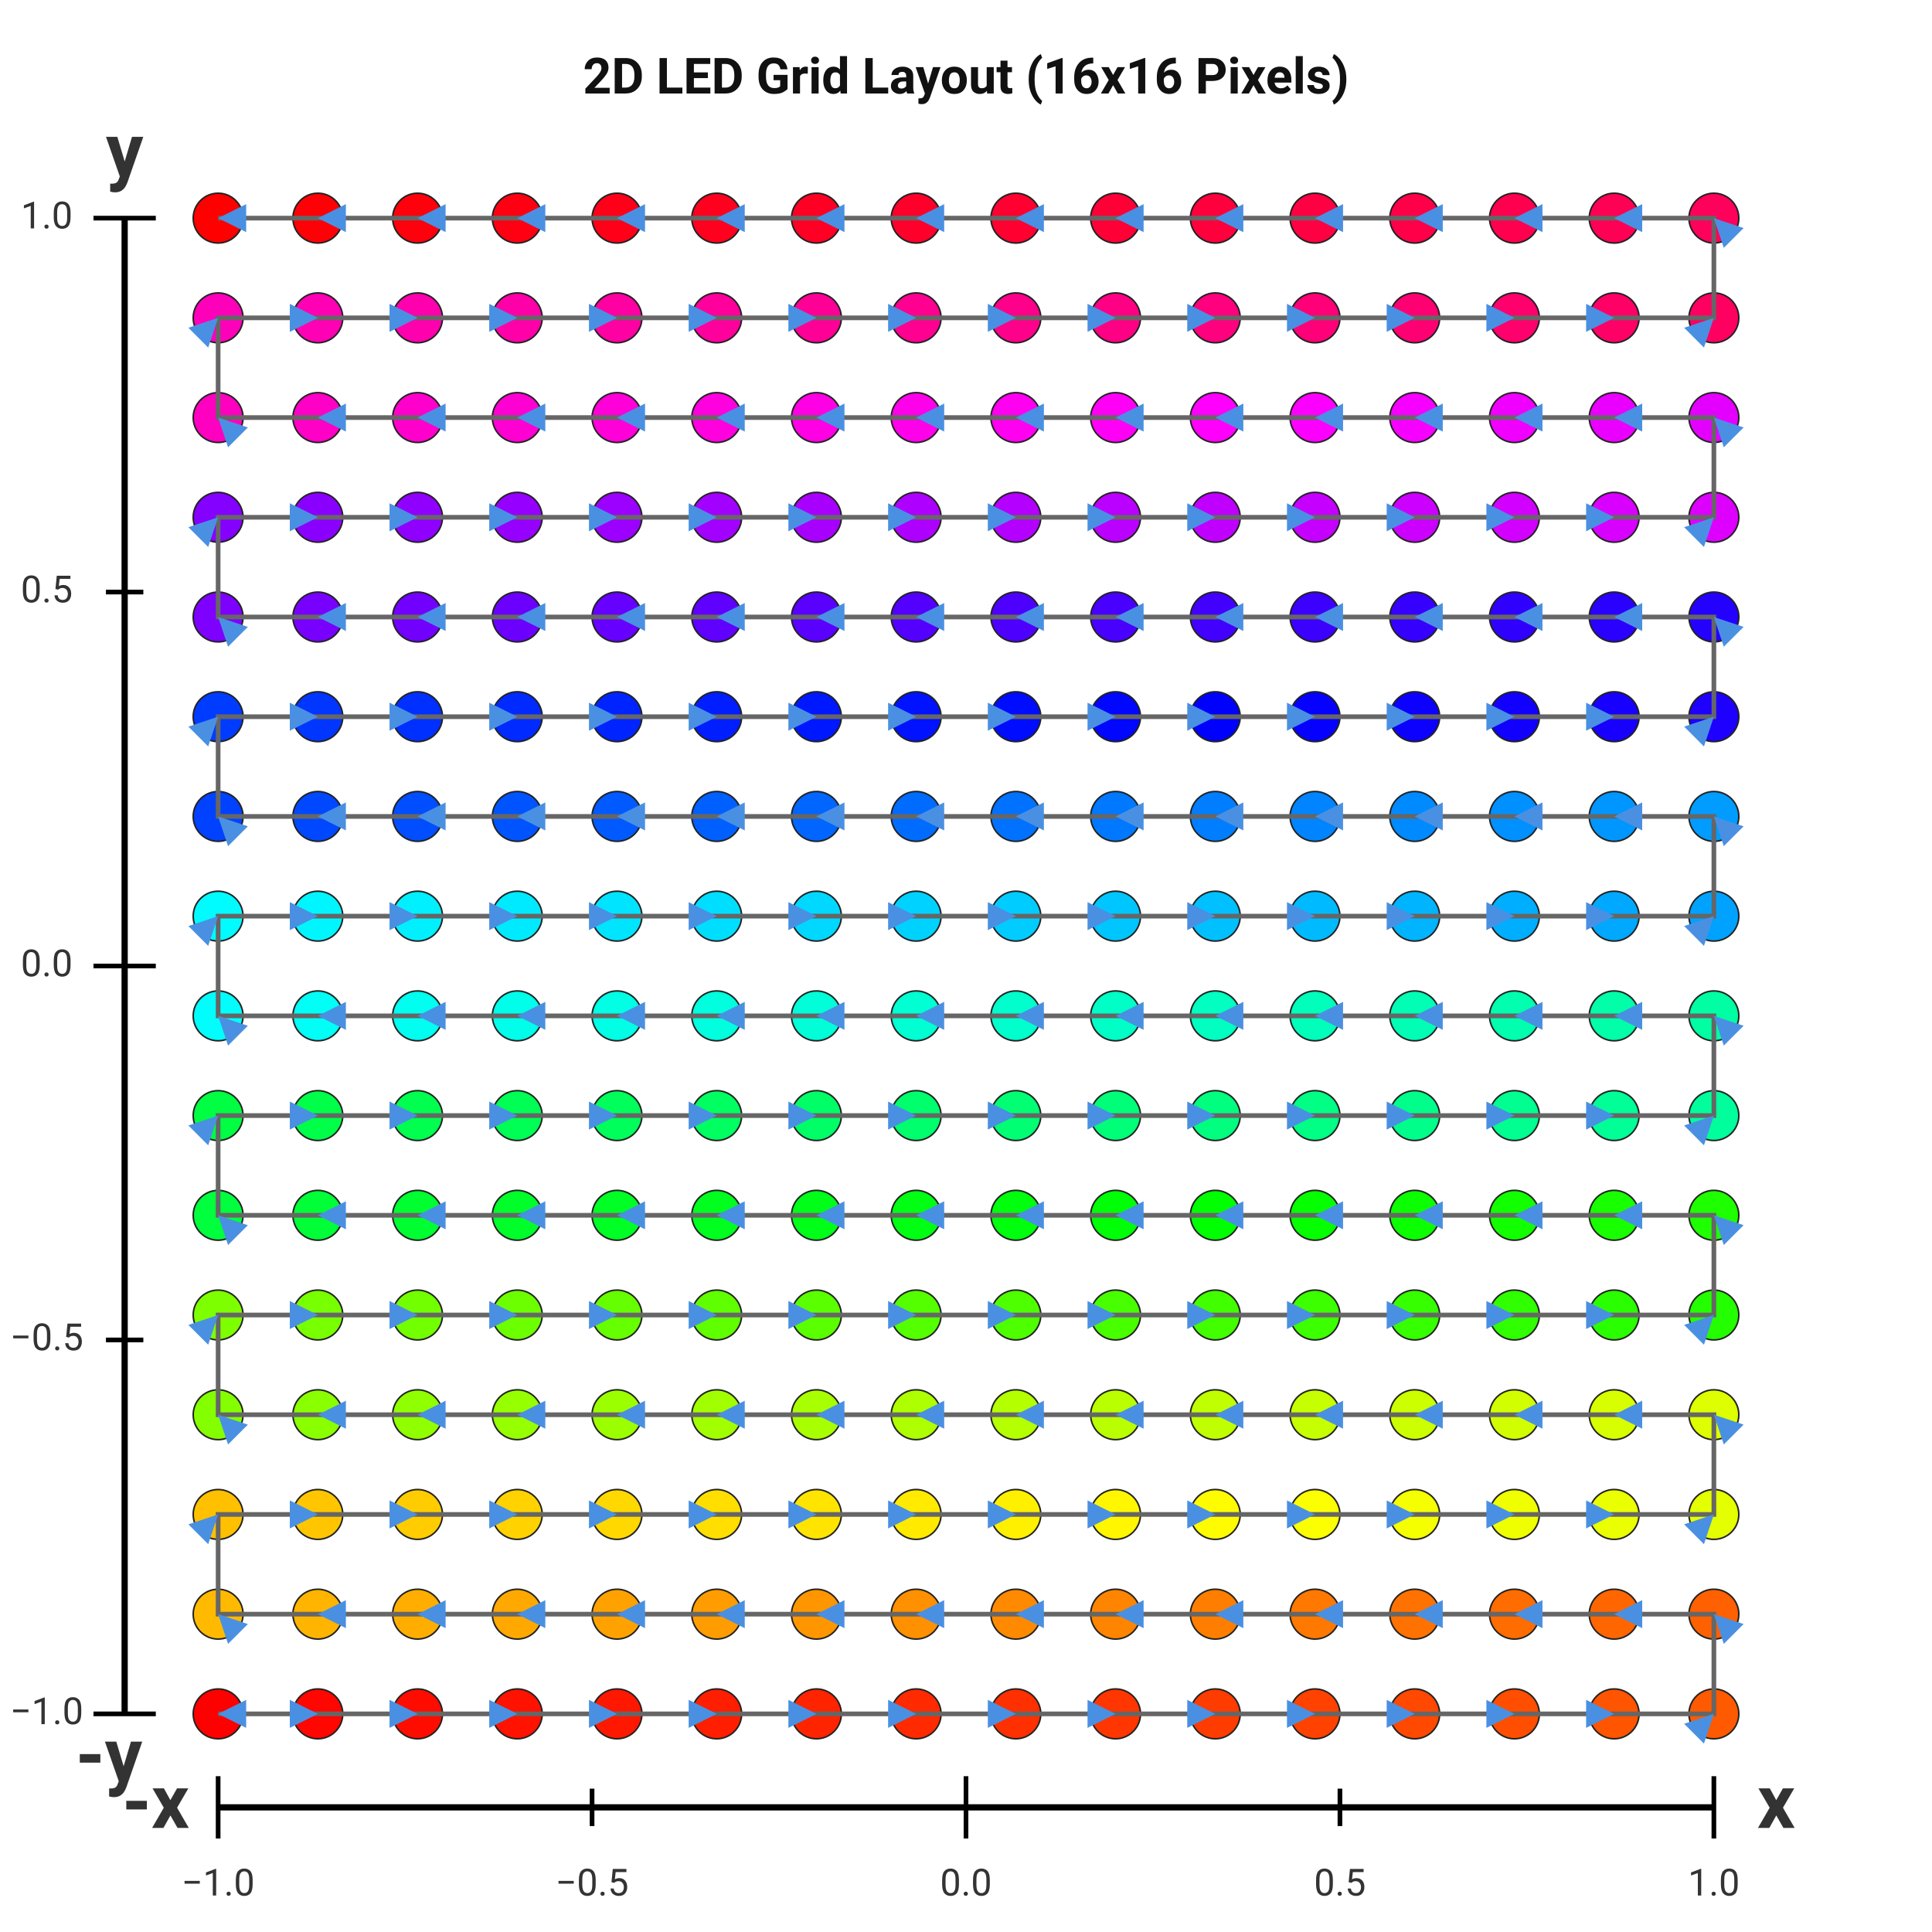
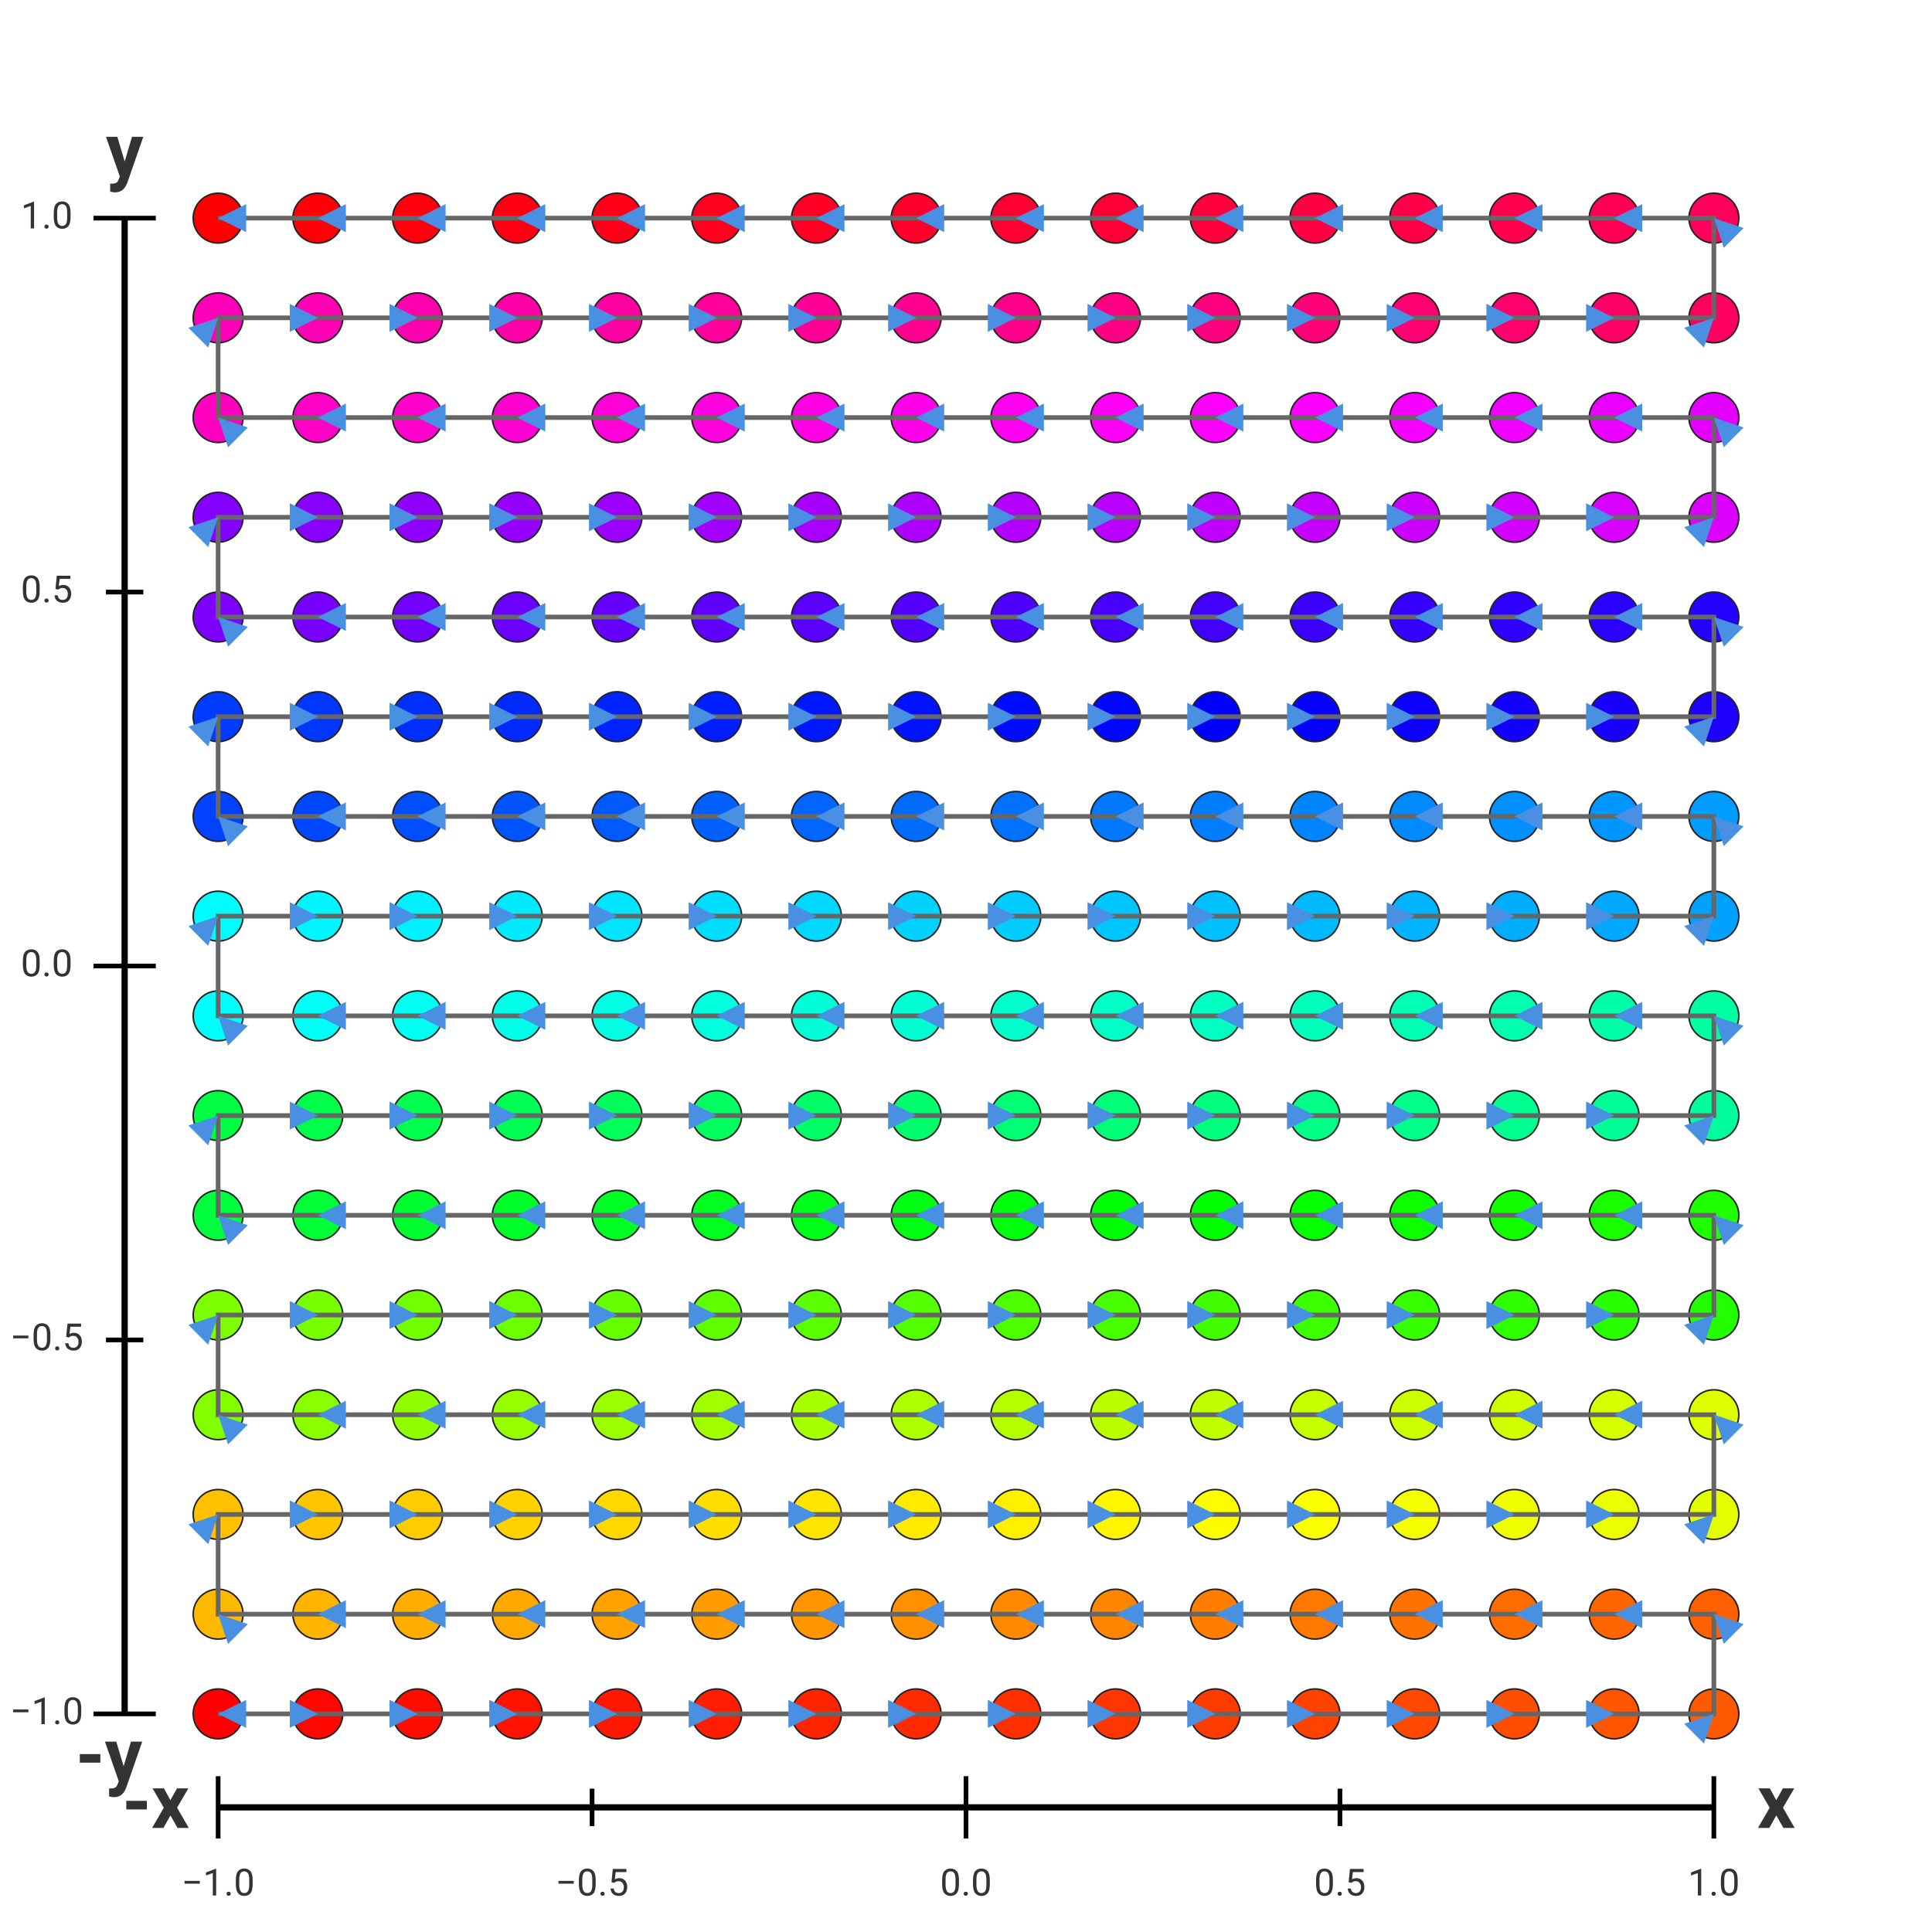
<svg xmlns="http://www.w3.org/2000/svg" width="100%" height="100%" viewBox="0 0 620 620" preserveAspectRatio="xMidYMid meet">
  <style>
    .title-text {
      font-family: -apple-system, system-ui, BlinkMacSystemFont, Roboto, Arial, sans-serif;
      font-size: 16px;
      text-anchor: middle;
      font-weight: bold;
      fill: #111;
    }
    .tick-line {
      stroke: black;
      stroke-width: 1.5;
    }
    .tick-text {
      font-family: -apple-system, system-ui, BlinkMacSystemFont, Roboto, Arial, sans-serif;
      font-size: 12px;
      text-anchor: middle;
      dominant-baseline: middle;
      fill: #333;
    }
    .axis-line {
      stroke: black;
      stroke-width: 2;
    }
    .axis-text {
      font-family: -apple-system, system-ui, BlinkMacSystemFont, Roboto, Arial, sans-serif;
      font-size: 24px;
      text-anchor: middle;
      font-weight: bold;
      dominant-baseline: middle;
      fill: #333;
    }
    .pixel {
      stroke: #222;
      stroke-width: 0.5;
    }
  </style>
  <defs>
    <marker id="seqArrow" viewBox="0 0 10 10" refX="10" refY="5" markerWidth="8" markerHeight="6" orient="auto-start-reverse">
      <path d="M 0 0 L 10 5 L 0 10 z" fill="#4A90E2" />
    </marker>
  </defs>
-   <text x="310" y="30" class="title-text">
-     2D LED Grid Layout (16x16 Pixels)
-   </text>
  <g id="x-axis">
    <line x1="70" y1="580" x2="550" y2="580" class="axis-line" />
    <line x1="70" y1="570" x2="70" y2="590" class="tick-line" />
    <text x="70" y="605" class="tick-text">−1.0</text>
    <line x1="190" y1="574" x2="190" y2="586" class="tick-line" />
    <text x="190" y="605" class="tick-text">−0.5</text>
    <line x1="310" y1="570" x2="310" y2="590" class="tick-line" />
    <text x="310" y="605" class="tick-text">0.0</text>
    <line x1="430" y1="574" x2="430" y2="586" class="tick-line" />
    <text x="430" y="605" class="tick-text">0.5</text>
    <line x1="550" y1="570" x2="550" y2="590" class="tick-line" />
    <text x="550" y="605" class="tick-text">1.0</text>
    <text x="50" y="580" class="axis-text" text-anchor="middle">-x</text>
    <text x="570" y="580" class="axis-text" text-anchor="middle">x</text>
  </g>
  <g id="y-axis">
    <line x1="40" y1="70" x2="40" y2="550" class="axis-line" />
    <line x1="30" y1="70" x2="50" y2="70" class="tick-line" />
    <text x="15" y="70" class="tick-text" text-anchor="end">1.0</text>
    <line x1="34" y1="190" x2="46" y2="190" class="tick-line" />
    <text x="15" y="190" class="tick-text" text-anchor="end">0.5</text>
    <line x1="30" y1="310" x2="50" y2="310" class="tick-line" />
    <text x="15" y="310" class="tick-text" text-anchor="end">0.0</text>
    <line x1="34" y1="430" x2="46" y2="430" class="tick-line" />
    <text x="15" y="430" class="tick-text" text-anchor="end">−0.5</text>
    <line x1="30" y1="550" x2="50" y2="550" class="tick-line" />
    <text x="15" y="550" class="tick-text" text-anchor="end">−1.0</text>
    <text x="40" y="50" class="axis-text" text-anchor="middle">y</text>
    <text x="35" y="565" class="axis-text" text-anchor="middle">-y</text>
  </g>
  <g id="led-pixels">
    <circle cx="70.00" cy="550.00" r="8" class="pixel" style="fill: hsl(0.00, 100%, 50%);" />
    <circle cx="102.00" cy="550.00" r="8" class="pixel" style="fill: hsl(1.41, 100%, 50%);" />
    <circle cx="134.00" cy="550.00" r="8" class="pixel" style="fill: hsl(2.82, 100%, 50%);" />
    <circle cx="166.00" cy="550.00" r="8" class="pixel" style="fill: hsl(4.24, 100%, 50%);" />
    <circle cx="198.00" cy="550.00" r="8" class="pixel" style="fill: hsl(5.65, 100%, 50%);" />
    <circle cx="230.00" cy="550.00" r="8" class="pixel" style="fill: hsl(7.06, 100%, 50%);" />
    <circle cx="262.00" cy="550.00" r="8" class="pixel" style="fill: hsl(8.47, 100%, 50%);" />
    <circle cx="294.00" cy="550.00" r="8" class="pixel" style="fill: hsl(9.88, 100%, 50%);" />
    <circle cx="326.00" cy="550.00" r="8" class="pixel" style="fill: hsl(11.29, 100%, 50%);" />
    <circle cx="358.00" cy="550.00" r="8" class="pixel" style="fill: hsl(12.71, 100%, 50%);" />
    <circle cx="390.00" cy="550.00" r="8" class="pixel" style="fill: hsl(14.12, 100%, 50%);" />
    <circle cx="422.00" cy="550.00" r="8" class="pixel" style="fill: hsl(15.53, 100%, 50%);" />
    <circle cx="454.00" cy="550.00" r="8" class="pixel" style="fill: hsl(16.94, 100%, 50%);" />
    <circle cx="486.00" cy="550.00" r="8" class="pixel" style="fill: hsl(18.35, 100%, 50%);" />
    <circle cx="518.00" cy="550.00" r="8" class="pixel" style="fill: hsl(19.76, 100%, 50%);" />
    <circle cx="550.00" cy="550.00" r="8" class="pixel" style="fill: hsl(21.18, 100%, 50%);" />
    <circle cx="550.00" cy="518.00" r="8" class="pixel" style="fill: hsl(22.59, 100%, 50%);" />
    <circle cx="518.00" cy="518.00" r="8" class="pixel" style="fill: hsl(24.00, 100%, 50%);" />
    <circle cx="486.00" cy="518.00" r="8" class="pixel" style="fill: hsl(25.41, 100%, 50%);" />
    <circle cx="454.00" cy="518.00" r="8" class="pixel" style="fill: hsl(26.82, 100%, 50%);" />
    <circle cx="422.00" cy="518.00" r="8" class="pixel" style="fill: hsl(28.24, 100%, 50%);" />
    <circle cx="390.00" cy="518.00" r="8" class="pixel" style="fill: hsl(29.65, 100%, 50%);" />
    <circle cx="358.00" cy="518.00" r="8" class="pixel" style="fill: hsl(31.06, 100%, 50%);" />
    <circle cx="326.00" cy="518.00" r="8" class="pixel" style="fill: hsl(32.47, 100%, 50%);" />
    <circle cx="294.00" cy="518.00" r="8" class="pixel" style="fill: hsl(33.88, 100%, 50%);" />
    <circle cx="262.00" cy="518.00" r="8" class="pixel" style="fill: hsl(35.29, 100%, 50%);" />
    <circle cx="230.00" cy="518.00" r="8" class="pixel" style="fill: hsl(36.71, 100%, 50%);" />
    <circle cx="198.00" cy="518.00" r="8" class="pixel" style="fill: hsl(38.12, 100%, 50%);" />
    <circle cx="166.00" cy="518.00" r="8" class="pixel" style="fill: hsl(39.53, 100%, 50%);" />
    <circle cx="134.00" cy="518.00" r="8" class="pixel" style="fill: hsl(40.94, 100%, 50%);" />
    <circle cx="102.00" cy="518.00" r="8" class="pixel" style="fill: hsl(42.35, 100%, 50%);" />
    <circle cx="70.00" cy="518.00" r="8" class="pixel" style="fill: hsl(43.76, 100%, 50%);" />
    <circle cx="70.00" cy="486.00" r="8" class="pixel" style="fill: hsl(45.18, 100%, 50%);" />
    <circle cx="102.00" cy="486.00" r="8" class="pixel" style="fill: hsl(46.59, 100%, 50%);" />
    <circle cx="134.00" cy="486.00" r="8" class="pixel" style="fill: hsl(48.00, 100%, 50%);" />
    <circle cx="166.00" cy="486.00" r="8" class="pixel" style="fill: hsl(49.41, 100%, 50%);" />
    <circle cx="198.00" cy="486.00" r="8" class="pixel" style="fill: hsl(50.82, 100%, 50%);" />
    <circle cx="230.00" cy="486.00" r="8" class="pixel" style="fill: hsl(52.24, 100%, 50%);" />
    <circle cx="262.00" cy="486.00" r="8" class="pixel" style="fill: hsl(53.65, 100%, 50%);" />
    <circle cx="294.00" cy="486.00" r="8" class="pixel" style="fill: hsl(55.06, 100%, 50%);" />
    <circle cx="326.00" cy="486.00" r="8" class="pixel" style="fill: hsl(56.47, 100%, 50%);" />
    <circle cx="358.00" cy="486.00" r="8" class="pixel" style="fill: hsl(57.88, 100%, 50%);" />
    <circle cx="390.00" cy="486.00" r="8" class="pixel" style="fill: hsl(59.29, 100%, 50%);" />
    <circle cx="422.00" cy="486.00" r="8" class="pixel" style="fill: hsl(60.71, 100%, 50%);" />
    <circle cx="454.00" cy="486.00" r="8" class="pixel" style="fill: hsl(62.12, 100%, 50%);" />
    <circle cx="486.00" cy="486.00" r="8" class="pixel" style="fill: hsl(63.53, 100%, 50%);" />
    <circle cx="518.00" cy="486.00" r="8" class="pixel" style="fill: hsl(64.94, 100%, 50%);" />
    <circle cx="550.00" cy="486.00" r="8" class="pixel" style="fill: hsl(66.35, 100%, 50%);" />
    <circle cx="550.00" cy="454.00" r="8" class="pixel" style="fill: hsl(67.76, 100%, 50%);" />
    <circle cx="518.00" cy="454.00" r="8" class="pixel" style="fill: hsl(69.18, 100%, 50%);" />
    <circle cx="486.00" cy="454.00" r="8" class="pixel" style="fill: hsl(70.59, 100%, 50%);" />
    <circle cx="454.00" cy="454.00" r="8" class="pixel" style="fill: hsl(72.00, 100%, 50%);" />
    <circle cx="422.00" cy="454.00" r="8" class="pixel" style="fill: hsl(73.41, 100%, 50%);" />
    <circle cx="390.00" cy="454.00" r="8" class="pixel" style="fill: hsl(74.82, 100%, 50%);" />
    <circle cx="358.00" cy="454.00" r="8" class="pixel" style="fill: hsl(76.24, 100%, 50%);" />
    <circle cx="326.00" cy="454.00" r="8" class="pixel" style="fill: hsl(77.65, 100%, 50%);" />
    <circle cx="294.00" cy="454.00" r="8" class="pixel" style="fill: hsl(79.06, 100%, 50%);" />
    <circle cx="262.00" cy="454.00" r="8" class="pixel" style="fill: hsl(80.47, 100%, 50%);" />
    <circle cx="230.00" cy="454.00" r="8" class="pixel" style="fill: hsl(81.88, 100%, 50%);" />
    <circle cx="198.00" cy="454.00" r="8" class="pixel" style="fill: hsl(83.29, 100%, 50%);" />
    <circle cx="166.00" cy="454.00" r="8" class="pixel" style="fill: hsl(84.71, 100%, 50%);" />
    <circle cx="134.00" cy="454.00" r="8" class="pixel" style="fill: hsl(86.12, 100%, 50%);" />
    <circle cx="102.00" cy="454.00" r="8" class="pixel" style="fill: hsl(87.53, 100%, 50%);" />
    <circle cx="70.00" cy="454.00" r="8" class="pixel" style="fill: hsl(88.94, 100%, 50%);" />
    <circle cx="70.00" cy="422.00" r="8" class="pixel" style="fill: hsl(90.35, 100%, 50%);" />
    <circle cx="102.00" cy="422.00" r="8" class="pixel" style="fill: hsl(91.76, 100%, 50%);" />
    <circle cx="134.00" cy="422.00" r="8" class="pixel" style="fill: hsl(93.18, 100%, 50%);" />
    <circle cx="166.00" cy="422.00" r="8" class="pixel" style="fill: hsl(94.59, 100%, 50%);" />
    <circle cx="198.00" cy="422.00" r="8" class="pixel" style="fill: hsl(96.00, 100%, 50%);" />
    <circle cx="230.00" cy="422.00" r="8" class="pixel" style="fill: hsl(97.41, 100%, 50%);" />
    <circle cx="262.00" cy="422.00" r="8" class="pixel" style="fill: hsl(98.82, 100%, 50%);" />
    <circle cx="294.00" cy="422.00" r="8" class="pixel" style="fill: hsl(100.24, 100%, 50%);" />
    <circle cx="326.00" cy="422.00" r="8" class="pixel" style="fill: hsl(101.65, 100%, 50%);" />
    <circle cx="358.00" cy="422.00" r="8" class="pixel" style="fill: hsl(103.06, 100%, 50%);" />
    <circle cx="390.00" cy="422.00" r="8" class="pixel" style="fill: hsl(104.47, 100%, 50%);" />
    <circle cx="422.00" cy="422.00" r="8" class="pixel" style="fill: hsl(105.88, 100%, 50%);" />
    <circle cx="454.00" cy="422.00" r="8" class="pixel" style="fill: hsl(107.29, 100%, 50%);" />
    <circle cx="486.00" cy="422.00" r="8" class="pixel" style="fill: hsl(108.71, 100%, 50%);" />
    <circle cx="518.00" cy="422.00" r="8" class="pixel" style="fill: hsl(110.12, 100%, 50%);" />
    <circle cx="550.00" cy="422.00" r="8" class="pixel" style="fill: hsl(111.53, 100%, 50%);" />
    <circle cx="550.00" cy="390.00" r="8" class="pixel" style="fill: hsl(112.94, 100%, 50%);" />
    <circle cx="518.00" cy="390.00" r="8" class="pixel" style="fill: hsl(114.35, 100%, 50%);" />
    <circle cx="486.00" cy="390.00" r="8" class="pixel" style="fill: hsl(115.76, 100%, 50%);" />
    <circle cx="454.00" cy="390.00" r="8" class="pixel" style="fill: hsl(117.18, 100%, 50%);" />
    <circle cx="422.00" cy="390.00" r="8" class="pixel" style="fill: hsl(118.59, 100%, 50%);" />
    <circle cx="390.00" cy="390.00" r="8" class="pixel" style="fill: hsl(120.00, 100%, 50%);" />
    <circle cx="358.00" cy="390.00" r="8" class="pixel" style="fill: hsl(121.41, 100%, 50%);" />
    <circle cx="326.00" cy="390.00" r="8" class="pixel" style="fill: hsl(122.82, 100%, 50%);" />
    <circle cx="294.00" cy="390.00" r="8" class="pixel" style="fill: hsl(124.24, 100%, 50%);" />
    <circle cx="262.00" cy="390.00" r="8" class="pixel" style="fill: hsl(125.65, 100%, 50%);" />
    <circle cx="230.00" cy="390.00" r="8" class="pixel" style="fill: hsl(127.06, 100%, 50%);" />
    <circle cx="198.00" cy="390.00" r="8" class="pixel" style="fill: hsl(128.47, 100%, 50%);" />
    <circle cx="166.00" cy="390.00" r="8" class="pixel" style="fill: hsl(129.88, 100%, 50%);" />
    <circle cx="134.00" cy="390.00" r="8" class="pixel" style="fill: hsl(131.29, 100%, 50%);" />
    <circle cx="102.00" cy="390.00" r="8" class="pixel" style="fill: hsl(132.71, 100%, 50%);" />
    <circle cx="70.00" cy="390.00" r="8" class="pixel" style="fill: hsl(134.12, 100%, 50%);" />
    <circle cx="70.00" cy="358.00" r="8" class="pixel" style="fill: hsl(135.53, 100%, 50%);" />
    <circle cx="102.00" cy="358.00" r="8" class="pixel" style="fill: hsl(136.94, 100%, 50%);" />
    <circle cx="134.00" cy="358.00" r="8" class="pixel" style="fill: hsl(138.35, 100%, 50%);" />
    <circle cx="166.00" cy="358.00" r="8" class="pixel" style="fill: hsl(139.76, 100%, 50%);" />
    <circle cx="198.00" cy="358.00" r="8" class="pixel" style="fill: hsl(141.18, 100%, 50%);" />
    <circle cx="230.00" cy="358.00" r="8" class="pixel" style="fill: hsl(142.59, 100%, 50%);" />
    <circle cx="262.00" cy="358.00" r="8" class="pixel" style="fill: hsl(144.00, 100%, 50%);" />
    <circle cx="294.00" cy="358.00" r="8" class="pixel" style="fill: hsl(145.41, 100%, 50%);" />
    <circle cx="326.00" cy="358.00" r="8" class="pixel" style="fill: hsl(146.82, 100%, 50%);" />
    <circle cx="358.00" cy="358.00" r="8" class="pixel" style="fill: hsl(148.24, 100%, 50%);" />
    <circle cx="390.00" cy="358.00" r="8" class="pixel" style="fill: hsl(149.65, 100%, 50%);" />
    <circle cx="422.00" cy="358.00" r="8" class="pixel" style="fill: hsl(151.06, 100%, 50%);" />
    <circle cx="454.00" cy="358.00" r="8" class="pixel" style="fill: hsl(152.47, 100%, 50%);" />
    <circle cx="486.00" cy="358.00" r="8" class="pixel" style="fill: hsl(153.88, 100%, 50%);" />
    <circle cx="518.00" cy="358.00" r="8" class="pixel" style="fill: hsl(155.29, 100%, 50%);" />
    <circle cx="550.00" cy="358.00" r="8" class="pixel" style="fill: hsl(156.71, 100%, 50%);" />
    <circle cx="550.00" cy="326.00" r="8" class="pixel" style="fill: hsl(158.12, 100%, 50%);" />
    <circle cx="518.00" cy="326.00" r="8" class="pixel" style="fill: hsl(159.53, 100%, 50%);" />
    <circle cx="486.00" cy="326.00" r="8" class="pixel" style="fill: hsl(160.94, 100%, 50%);" />
    <circle cx="454.00" cy="326.00" r="8" class="pixel" style="fill: hsl(162.35, 100%, 50%);" />
    <circle cx="422.00" cy="326.00" r="8" class="pixel" style="fill: hsl(163.76, 100%, 50%);" />
    <circle cx="390.00" cy="326.00" r="8" class="pixel" style="fill: hsl(165.18, 100%, 50%);" />
    <circle cx="358.00" cy="326.00" r="8" class="pixel" style="fill: hsl(166.59, 100%, 50%);" />
    <circle cx="326.00" cy="326.00" r="8" class="pixel" style="fill: hsl(168.00, 100%, 50%);" />
    <circle cx="294.00" cy="326.00" r="8" class="pixel" style="fill: hsl(169.41, 100%, 50%);" />
    <circle cx="262.00" cy="326.00" r="8" class="pixel" style="fill: hsl(170.82, 100%, 50%);" />
    <circle cx="230.00" cy="326.00" r="8" class="pixel" style="fill: hsl(172.24, 100%, 50%);" />
    <circle cx="198.00" cy="326.00" r="8" class="pixel" style="fill: hsl(173.65, 100%, 50%);" />
    <circle cx="166.00" cy="326.00" r="8" class="pixel" style="fill: hsl(175.06, 100%, 50%);" />
    <circle cx="134.00" cy="326.00" r="8" class="pixel" style="fill: hsl(176.47, 100%, 50%);" />
    <circle cx="102.00" cy="326.00" r="8" class="pixel" style="fill: hsl(177.88, 100%, 50%);" />
    <circle cx="70.00" cy="326.00" r="8" class="pixel" style="fill: hsl(179.29, 100%, 50%);" />
    <circle cx="70.00" cy="294.00" r="8" class="pixel" style="fill: hsl(180.71, 100%, 50%);" />
    <circle cx="102.00" cy="294.00" r="8" class="pixel" style="fill: hsl(182.12, 100%, 50%);" />
    <circle cx="134.00" cy="294.00" r="8" class="pixel" style="fill: hsl(183.53, 100%, 50%);" />
    <circle cx="166.00" cy="294.00" r="8" class="pixel" style="fill: hsl(184.94, 100%, 50%);" />
    <circle cx="198.00" cy="294.00" r="8" class="pixel" style="fill: hsl(186.35, 100%, 50%);" />
    <circle cx="230.00" cy="294.00" r="8" class="pixel" style="fill: hsl(187.76, 100%, 50%);" />
    <circle cx="262.00" cy="294.00" r="8" class="pixel" style="fill: hsl(189.18, 100%, 50%);" />
    <circle cx="294.00" cy="294.00" r="8" class="pixel" style="fill: hsl(190.59, 100%, 50%);" />
    <circle cx="326.00" cy="294.00" r="8" class="pixel" style="fill: hsl(192.00, 100%, 50%);" />
    <circle cx="358.00" cy="294.00" r="8" class="pixel" style="fill: hsl(193.41, 100%, 50%);" />
    <circle cx="390.00" cy="294.00" r="8" class="pixel" style="fill: hsl(194.82, 100%, 50%);" />
    <circle cx="422.00" cy="294.00" r="8" class="pixel" style="fill: hsl(196.24, 100%, 50%);" />
    <circle cx="454.00" cy="294.00" r="8" class="pixel" style="fill: hsl(197.65, 100%, 50%);" />
    <circle cx="486.00" cy="294.00" r="8" class="pixel" style="fill: hsl(199.06, 100%, 50%);" />
    <circle cx="518.00" cy="294.00" r="8" class="pixel" style="fill: hsl(200.47, 100%, 50%);" />
    <circle cx="550.00" cy="294.00" r="8" class="pixel" style="fill: hsl(201.88, 100%, 50%);" />
    <circle cx="550.00" cy="262.00" r="8" class="pixel" style="fill: hsl(203.29, 100%, 50%);" />
    <circle cx="518.00" cy="262.00" r="8" class="pixel" style="fill: hsl(204.71, 100%, 50%);" />
    <circle cx="486.00" cy="262.00" r="8" class="pixel" style="fill: hsl(206.12, 100%, 50%);" />
    <circle cx="454.00" cy="262.00" r="8" class="pixel" style="fill: hsl(207.53, 100%, 50%);" />
    <circle cx="422.00" cy="262.00" r="8" class="pixel" style="fill: hsl(208.94, 100%, 50%);" />
    <circle cx="390.00" cy="262.00" r="8" class="pixel" style="fill: hsl(210.35, 100%, 50%);" />
    <circle cx="358.00" cy="262.00" r="8" class="pixel" style="fill: hsl(211.76, 100%, 50%);" />
    <circle cx="326.00" cy="262.00" r="8" class="pixel" style="fill: hsl(213.18, 100%, 50%);" />
    <circle cx="294.00" cy="262.00" r="8" class="pixel" style="fill: hsl(214.59, 100%, 50%);" />
    <circle cx="262.00" cy="262.00" r="8" class="pixel" style="fill: hsl(216.00, 100%, 50%);" />
    <circle cx="230.00" cy="262.00" r="8" class="pixel" style="fill: hsl(217.41, 100%, 50%);" />
    <circle cx="198.00" cy="262.00" r="8" class="pixel" style="fill: hsl(218.82, 100%, 50%);" />
    <circle cx="166.00" cy="262.00" r="8" class="pixel" style="fill: hsl(220.24, 100%, 50%);" />
    <circle cx="134.00" cy="262.00" r="8" class="pixel" style="fill: hsl(221.65, 100%, 50%);" />
    <circle cx="102.00" cy="262.00" r="8" class="pixel" style="fill: hsl(223.06, 100%, 50%);" />
    <circle cx="70.00" cy="262.00" r="8" class="pixel" style="fill: hsl(224.47, 100%, 50%);" />
    <circle cx="70.00" cy="230.00" r="8" class="pixel" style="fill: hsl(225.88, 100%, 50%);" />
    <circle cx="102.00" cy="230.00" r="8" class="pixel" style="fill: hsl(227.29, 100%, 50%);" />
    <circle cx="134.00" cy="230.00" r="8" class="pixel" style="fill: hsl(228.71, 100%, 50%);" />
    <circle cx="166.00" cy="230.00" r="8" class="pixel" style="fill: hsl(230.12, 100%, 50%);" />
    <circle cx="198.00" cy="230.00" r="8" class="pixel" style="fill: hsl(231.53, 100%, 50%);" />
    <circle cx="230.00" cy="230.00" r="8" class="pixel" style="fill: hsl(232.94, 100%, 50%);" />
    <circle cx="262.00" cy="230.00" r="8" class="pixel" style="fill: hsl(234.35, 100%, 50%);" />
    <circle cx="294.00" cy="230.00" r="8" class="pixel" style="fill: hsl(235.76, 100%, 50%);" />
    <circle cx="326.00" cy="230.00" r="8" class="pixel" style="fill: hsl(237.18, 100%, 50%);" />
    <circle cx="358.00" cy="230.00" r="8" class="pixel" style="fill: hsl(238.59, 100%, 50%);" />
    <circle cx="390.00" cy="230.00" r="8" class="pixel" style="fill: hsl(240.00, 100%, 50%);" />
    <circle cx="422.00" cy="230.00" r="8" class="pixel" style="fill: hsl(241.41, 100%, 50%);" />
    <circle cx="454.00" cy="230.00" r="8" class="pixel" style="fill: hsl(242.82, 100%, 50%);" />
    <circle cx="486.00" cy="230.00" r="8" class="pixel" style="fill: hsl(244.24, 100%, 50%);" />
    <circle cx="518.00" cy="230.00" r="8" class="pixel" style="fill: hsl(245.65, 100%, 50%);" />
    <circle cx="550.00" cy="230.00" r="8" class="pixel" style="fill: hsl(247.06, 100%, 50%);" />
    <circle cx="550.00" cy="198.00" r="8" class="pixel" style="fill: hsl(248.47, 100%, 50%);" />
    <circle cx="518.00" cy="198.00" r="8" class="pixel" style="fill: hsl(249.88, 100%, 50%);" />
    <circle cx="486.00" cy="198.00" r="8" class="pixel" style="fill: hsl(251.29, 100%, 50%);" />
    <circle cx="454.00" cy="198.00" r="8" class="pixel" style="fill: hsl(252.71, 100%, 50%);" />
    <circle cx="422.00" cy="198.00" r="8" class="pixel" style="fill: hsl(254.12, 100%, 50%);" />
    <circle cx="390.00" cy="198.00" r="8" class="pixel" style="fill: hsl(255.53, 100%, 50%);" />
    <circle cx="358.00" cy="198.00" r="8" class="pixel" style="fill: hsl(256.94, 100%, 50%);" />
    <circle cx="326.00" cy="198.00" r="8" class="pixel" style="fill: hsl(258.35, 100%, 50%);" />
    <circle cx="294.00" cy="198.00" r="8" class="pixel" style="fill: hsl(259.76, 100%, 50%);" />
    <circle cx="262.00" cy="198.00" r="8" class="pixel" style="fill: hsl(261.18, 100%, 50%);" />
    <circle cx="230.00" cy="198.00" r="8" class="pixel" style="fill: hsl(262.59, 100%, 50%);" />
    <circle cx="198.00" cy="198.00" r="8" class="pixel" style="fill: hsl(264.00, 100%, 50%);" />
    <circle cx="166.00" cy="198.00" r="8" class="pixel" style="fill: hsl(265.41, 100%, 50%);" />
    <circle cx="134.00" cy="198.00" r="8" class="pixel" style="fill: hsl(266.82, 100%, 50%);" />
    <circle cx="102.00" cy="198.00" r="8" class="pixel" style="fill: hsl(268.24, 100%, 50%);" />
    <circle cx="70.00" cy="198.00" r="8" class="pixel" style="fill: hsl(269.65, 100%, 50%);" />
    <circle cx="70.00" cy="166.00" r="8" class="pixel" style="fill: hsl(271.06, 100%, 50%);" />
    <circle cx="102.00" cy="166.00" r="8" class="pixel" style="fill: hsl(272.47, 100%, 50%);" />
    <circle cx="134.00" cy="166.00" r="8" class="pixel" style="fill: hsl(273.88, 100%, 50%);" />
    <circle cx="166.00" cy="166.00" r="8" class="pixel" style="fill: hsl(275.29, 100%, 50%);" />
    <circle cx="198.00" cy="166.00" r="8" class="pixel" style="fill: hsl(276.71, 100%, 50%);" />
    <circle cx="230.00" cy="166.00" r="8" class="pixel" style="fill: hsl(278.12, 100%, 50%);" />
    <circle cx="262.00" cy="166.00" r="8" class="pixel" style="fill: hsl(279.53, 100%, 50%);" />
    <circle cx="294.00" cy="166.00" r="8" class="pixel" style="fill: hsl(280.94, 100%, 50%);" />
    <circle cx="326.00" cy="166.00" r="8" class="pixel" style="fill: hsl(282.35, 100%, 50%);" />
    <circle cx="358.00" cy="166.00" r="8" class="pixel" style="fill: hsl(283.76, 100%, 50%);" />
    <circle cx="390.00" cy="166.00" r="8" class="pixel" style="fill: hsl(285.18, 100%, 50%);" />
    <circle cx="422.00" cy="166.00" r="8" class="pixel" style="fill: hsl(286.59, 100%, 50%);" />
    <circle cx="454.00" cy="166.00" r="8" class="pixel" style="fill: hsl(288.00, 100%, 50%);" />
    <circle cx="486.00" cy="166.00" r="8" class="pixel" style="fill: hsl(289.41, 100%, 50%);" />
    <circle cx="518.00" cy="166.00" r="8" class="pixel" style="fill: hsl(290.82, 100%, 50%);" />
    <circle cx="550.00" cy="166.00" r="8" class="pixel" style="fill: hsl(292.24, 100%, 50%);" />
    <circle cx="550.00" cy="134.00" r="8" class="pixel" style="fill: hsl(293.65, 100%, 50%);" />
    <circle cx="518.00" cy="134.00" r="8" class="pixel" style="fill: hsl(295.06, 100%, 50%);" />
    <circle cx="486.00" cy="134.00" r="8" class="pixel" style="fill: hsl(296.47, 100%, 50%);" />
    <circle cx="454.00" cy="134.00" r="8" class="pixel" style="fill: hsl(297.88, 100%, 50%);" />
    <circle cx="422.00" cy="134.00" r="8" class="pixel" style="fill: hsl(299.29, 100%, 50%);" />
    <circle cx="390.00" cy="134.00" r="8" class="pixel" style="fill: hsl(300.71, 100%, 50%);" />
    <circle cx="358.00" cy="134.00" r="8" class="pixel" style="fill: hsl(302.12, 100%, 50%);" />
    <circle cx="326.00" cy="134.00" r="8" class="pixel" style="fill: hsl(303.53, 100%, 50%);" />
    <circle cx="294.00" cy="134.00" r="8" class="pixel" style="fill: hsl(304.94, 100%, 50%);" />
    <circle cx="262.00" cy="134.00" r="8" class="pixel" style="fill: hsl(306.35, 100%, 50%);" />
    <circle cx="230.00" cy="134.00" r="8" class="pixel" style="fill: hsl(307.76, 100%, 50%);" />
    <circle cx="198.00" cy="134.00" r="8" class="pixel" style="fill: hsl(309.18, 100%, 50%);" />
    <circle cx="166.00" cy="134.00" r="8" class="pixel" style="fill: hsl(310.59, 100%, 50%);" />
    <circle cx="134.00" cy="134.00" r="8" class="pixel" style="fill: hsl(312.00, 100%, 50%);" />
    <circle cx="102.00" cy="134.00" r="8" class="pixel" style="fill: hsl(313.41, 100%, 50%);" />
    <circle cx="70.00" cy="134.00" r="8" class="pixel" style="fill: hsl(314.82, 100%, 50%);" />
    <circle cx="70.00" cy="102.00" r="8" class="pixel" style="fill: hsl(316.24, 100%, 50%);" />
    <circle cx="102.00" cy="102.00" r="8" class="pixel" style="fill: hsl(317.65, 100%, 50%);" />
    <circle cx="134.00" cy="102.00" r="8" class="pixel" style="fill: hsl(319.06, 100%, 50%);" />
    <circle cx="166.00" cy="102.00" r="8" class="pixel" style="fill: hsl(320.47, 100%, 50%);" />
    <circle cx="198.00" cy="102.00" r="8" class="pixel" style="fill: hsl(321.88, 100%, 50%);" />
    <circle cx="230.00" cy="102.00" r="8" class="pixel" style="fill: hsl(323.29, 100%, 50%);" />
    <circle cx="262.00" cy="102.00" r="8" class="pixel" style="fill: hsl(324.71, 100%, 50%);" />
    <circle cx="294.00" cy="102.00" r="8" class="pixel" style="fill: hsl(326.12, 100%, 50%);" />
    <circle cx="326.00" cy="102.00" r="8" class="pixel" style="fill: hsl(327.53, 100%, 50%);" />
    <circle cx="358.00" cy="102.00" r="8" class="pixel" style="fill: hsl(328.94, 100%, 50%);" />
    <circle cx="390.00" cy="102.00" r="8" class="pixel" style="fill: hsl(330.35, 100%, 50%);" />
    <circle cx="422.00" cy="102.00" r="8" class="pixel" style="fill: hsl(331.76, 100%, 50%);" />
    <circle cx="454.00" cy="102.00" r="8" class="pixel" style="fill: hsl(333.18, 100%, 50%);" />
    <circle cx="486.00" cy="102.00" r="8" class="pixel" style="fill: hsl(334.59, 100%, 50%);" />
    <circle cx="518.00" cy="102.00" r="8" class="pixel" style="fill: hsl(336.00, 100%, 50%);" />
    <circle cx="550.00" cy="102.00" r="8" class="pixel" style="fill: hsl(337.41, 100%, 50%);" />
    <circle cx="550.00" cy="70.00" r="8" class="pixel" style="fill: hsl(338.82, 100%, 50%);" />
    <circle cx="518.00" cy="70.00" r="8" class="pixel" style="fill: hsl(340.24, 100%, 50%);" />
    <circle cx="486.00" cy="70.00" r="8" class="pixel" style="fill: hsl(341.65, 100%, 50%);" />
    <circle cx="454.00" cy="70.00" r="8" class="pixel" style="fill: hsl(343.06, 100%, 50%);" />
    <circle cx="422.00" cy="70.00" r="8" class="pixel" style="fill: hsl(344.47, 100%, 50%);" />
    <circle cx="390.00" cy="70.00" r="8" class="pixel" style="fill: hsl(345.88, 100%, 50%);" />
    <circle cx="358.00" cy="70.00" r="8" class="pixel" style="fill: hsl(347.29, 100%, 50%);" />
    <circle cx="326.00" cy="70.00" r="8" class="pixel" style="fill: hsl(348.71, 100%, 50%);" />
    <circle cx="294.00" cy="70.00" r="8" class="pixel" style="fill: hsl(350.12, 100%, 50%);" />
    <circle cx="262.00" cy="70.00" r="8" class="pixel" style="fill: hsl(351.53, 100%, 50%);" />
    <circle cx="230.00" cy="70.00" r="8" class="pixel" style="fill: hsl(352.94, 100%, 50%);" />
    <circle cx="198.00" cy="70.00" r="8" class="pixel" style="fill: hsl(354.35, 100%, 50%);" />
    <circle cx="166.00" cy="70.00" r="8" class="pixel" style="fill: hsl(355.76, 100%, 50%);" />
    <circle cx="134.00" cy="70.00" r="8" class="pixel" style="fill: hsl(357.18, 100%, 50%);" />
    <circle cx="102.00" cy="70.00" r="8" class="pixel" style="fill: hsl(358.59, 100%, 50%);" />
    <circle cx="70.00" cy="70.00" r="8" class="pixel" style="fill: hsl(360.00, 100%, 50%);" />
  </g>
  <g id="sequence-path">
    <polyline points="70.00,550.00 102.00,550.00 134.00,550.00 166.00,550.00 198.00,550.00 230.00,550.00 262.00,550.00 294.00,550.00 326.00,550.00 358.00,550.00 390.00,550.00 422.00,550.00 454.00,550.00 486.00,550.00 518.00,550.00 550.00,550.00 550.00,518.00 518.00,518.00 486.00,518.00 454.00,518.00 422.00,518.00 390.00,518.00 358.00,518.00 326.00,518.00 294.00,518.00 262.00,518.00 230.00,518.00 198.00,518.00 166.00,518.00 134.00,518.00 102.00,518.00 70.00,518.00 70.00,486.00 102.00,486.00 134.00,486.00 166.00,486.00 198.00,486.00 230.00,486.00 262.00,486.00 294.00,486.00 326.00,486.00 358.00,486.00 390.00,486.00 422.00,486.00 454.00,486.00 486.00,486.00 518.00,486.00 550.00,486.00 550.00,454.00 518.00,454.00 486.00,454.00 454.00,454.00 422.00,454.00 390.00,454.00 358.00,454.00 326.00,454.00 294.00,454.00 262.00,454.00 230.00,454.00 198.00,454.00 166.00,454.00 134.00,454.00 102.00,454.00 70.00,454.00 70.00,422.00 102.00,422.00 134.00,422.00 166.00,422.00 198.00,422.00 230.00,422.00 262.00,422.00 294.00,422.00 326.00,422.00 358.00,422.00 390.00,422.00 422.00,422.00 454.00,422.00 486.00,422.00 518.00,422.00 550.00,422.00 550.00,390.00 518.00,390.00 486.00,390.00 454.00,390.00 422.00,390.00 390.00,390.00 358.00,390.00 326.00,390.00 294.00,390.00 262.00,390.00 230.00,390.00 198.00,390.00 166.00,390.00 134.00,390.00 102.00,390.00 70.00,390.00 70.00,358.00 102.00,358.00 134.00,358.00 166.00,358.00 198.00,358.00 230.00,358.00 262.00,358.00 294.00,358.00 326.00,358.00 358.00,358.00 390.00,358.00 422.00,358.00 454.00,358.00 486.00,358.00 518.00,358.00 550.00,358.00 550.00,326.00 518.00,326.00 486.00,326.00 454.00,326.00 422.00,326.00 390.00,326.00 358.00,326.00 326.00,326.00 294.00,326.00 262.00,326.00 230.00,326.00 198.00,326.00 166.00,326.00 134.00,326.00 102.00,326.00 70.00,326.00 70.00,294.00 102.00,294.00 134.00,294.00 166.00,294.00 198.00,294.00 230.00,294.00 262.00,294.00 294.00,294.00 326.00,294.00 358.00,294.00 390.00,294.00 422.00,294.00 454.00,294.00 486.00,294.00 518.00,294.00 550.00,294.00 550.00,262.00 518.00,262.00 486.00,262.00 454.00,262.00 422.00,262.00 390.00,262.00 358.00,262.00 326.00,262.00 294.00,262.00 262.00,262.00 230.00,262.00 198.00,262.00 166.00,262.00 134.00,262.00 102.00,262.00 70.00,262.00 70.00,230.00 102.00,230.00 134.00,230.00 166.00,230.00 198.00,230.00 230.00,230.00 262.00,230.00 294.00,230.00 326.00,230.00 358.00,230.00 390.00,230.00 422.00,230.00 454.00,230.00 486.00,230.00 518.00,230.00 550.00,230.00 550.00,198.00 518.00,198.00 486.00,198.00 454.00,198.00 422.00,198.00 390.00,198.00 358.00,198.00 326.00,198.00 294.00,198.00 262.00,198.00 230.00,198.00 198.00,198.00 166.00,198.00 134.00,198.00 102.00,198.00 70.00,198.00 70.00,166.00 102.00,166.00 134.00,166.00 166.00,166.00 198.00,166.00 230.00,166.00 262.00,166.00 294.00,166.00 326.00,166.00 358.00,166.00 390.00,166.00 422.00,166.00 454.00,166.00 486.00,166.00 518.00,166.00 550.00,166.00 550.00,134.00 518.00,134.00 486.00,134.00 454.00,134.00 422.00,134.00 390.00,134.00 358.00,134.00 326.00,134.00 294.00,134.00 262.00,134.00 230.00,134.00 198.00,134.00 166.00,134.00 134.00,134.00 102.00,134.00 70.00,134.00 70.00,102.00 102.00,102.00 134.00,102.00 166.00,102.00 198.00,102.00 230.00,102.00 262.00,102.00 294.00,102.00 326.00,102.00 358.00,102.00 390.00,102.00 422.00,102.00 454.00,102.00 486.00,102.00 518.00,102.00 550.00,102.00 550.00,70.00 518.00,70.00 486.00,70.00 454.00,70.00 422.00,70.00 390.00,70.00 358.00,70.00 326.00,70.00 294.00,70.00 262.00,70.00 230.00,70.00 198.00,70.00 166.00,70.00 134.00,70.00 102.00,70.00 70.00,70.00" fill="none" stroke="#666" stroke-width="1.5" marker-start="url(#seqArrow)" marker-mid="url(#seqArrow)" marker-end="url(#seqArrow)" />
  </g>
</svg>
